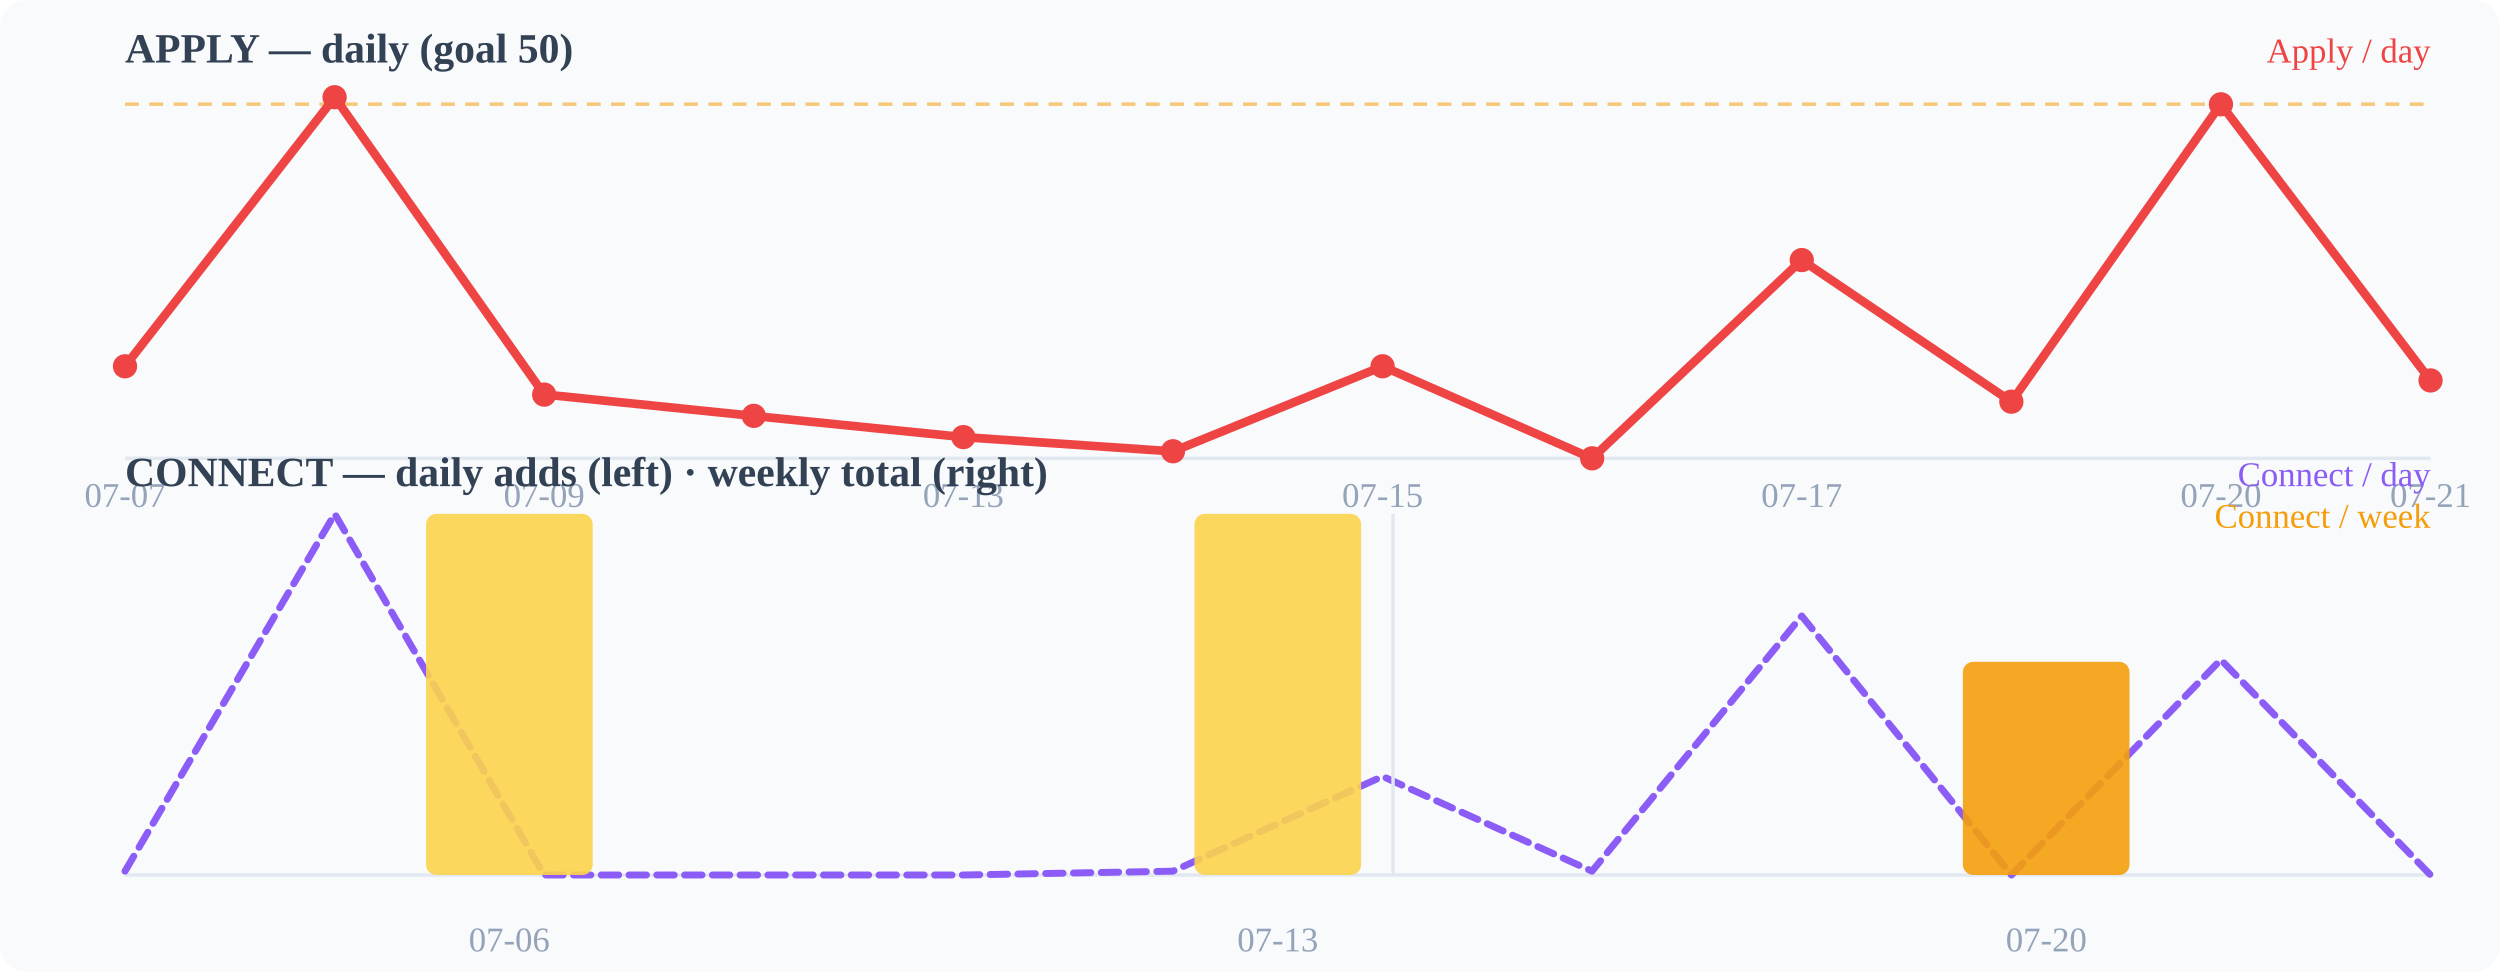
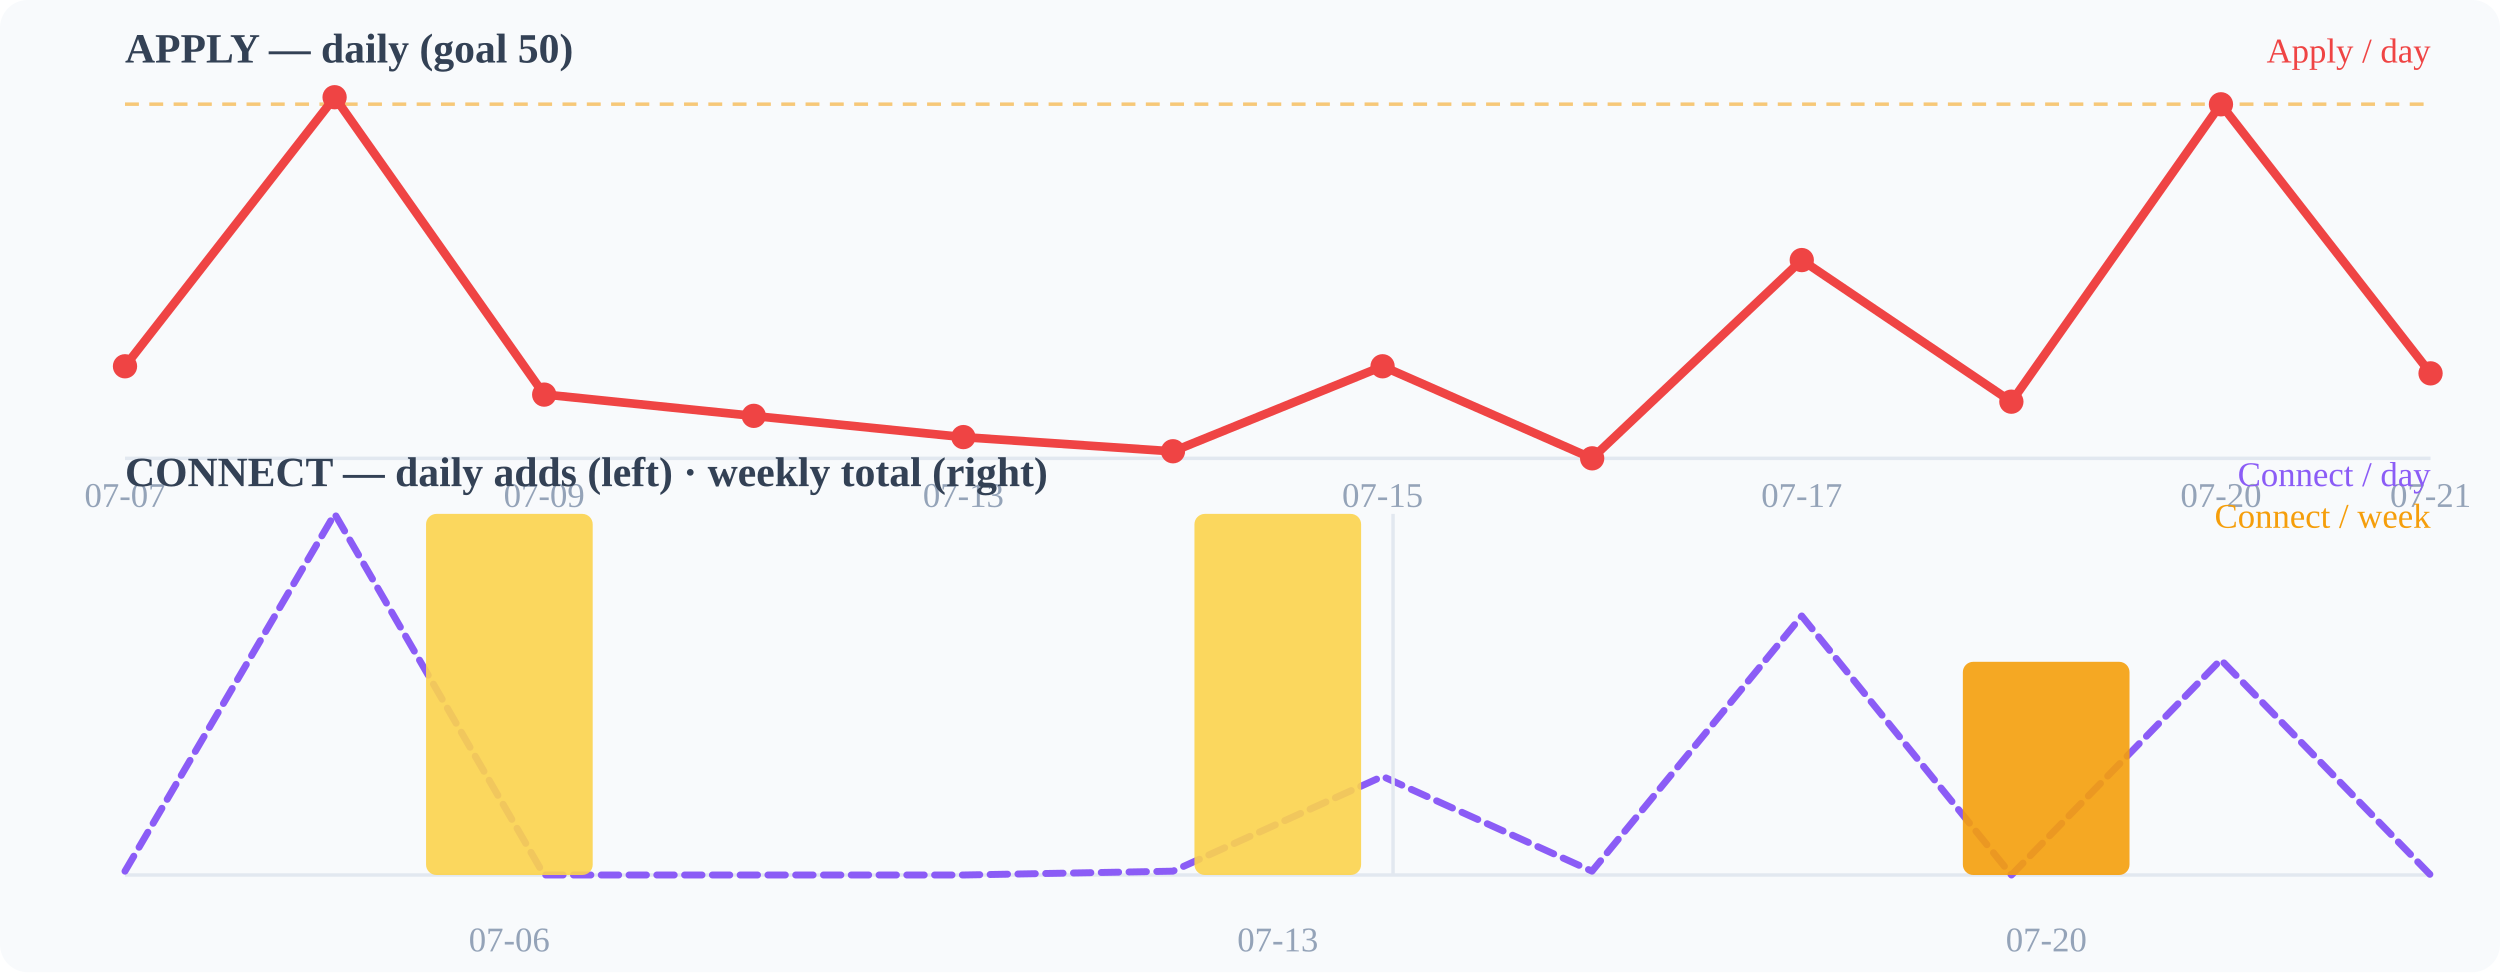
<svg xmlns="http://www.w3.org/2000/svg" width="720" height="280" viewBox="0 0 720 280">
  <rect width="720" height="280" fill="#f8fafc" rx="8" />
  <text x="36" y="18" font-size="12" font-weight="600" fill="#334155">APPLY — daily (goal 50)</text>
  <line x1="36" y1="132" x2="700" y2="132" stroke="#e2e8f0" stroke-width="1" />
  <line x1="36" y1="30.0" x2="700" y2="30.0" stroke="#f59e0b" stroke-width="1" stroke-dasharray="4 3" opacity="0.55" />
-   <polyline points="36.0,105.5 96.4,28.0 156.7,113.6 217.1,119.8 277.5,125.9 337.8,130.0 398.2,105.5 458.5,132.0 518.9,74.9 579.3,115.7 639.6,30.0 700.0,109.6" fill="none" stroke="#ef4444" stroke-width="2.5" stroke-linecap="round" stroke-linejoin="round" />
+   <polyline points="36.0,105.5 96.4,28.0 156.7,113.6 217.1,119.8 277.5,125.9 337.8,130.0 398.2,105.5 458.5,132.0 518.9,74.9 579.3,115.7 639.6,30.0 700.0,107.5" fill="none" stroke="#ef4444" stroke-width="2.5" stroke-linecap="round" stroke-linejoin="round" />
  <circle cx="36" cy="105.49" r="3.5" fill="#ef4444" />
  <circle cx="96.364" cy="28" r="3.5" fill="#ef4444" />
  <circle cx="156.727" cy="113.647" r="3.5" fill="#ef4444" />
  <circle cx="217.091" cy="119.765" r="3.5" fill="#ef4444" />
  <circle cx="277.455" cy="125.882" r="3.5" fill="#ef4444" />
  <circle cx="337.818" cy="129.961" r="3.5" fill="#ef4444" />
  <circle cx="398.182" cy="105.49" r="3.5" fill="#ef4444" />
  <circle cx="458.545" cy="132" r="3.5" fill="#ef4444" />
  <circle cx="518.909" cy="74.902" r="3.5" fill="#ef4444" />
  <circle cx="579.273" cy="115.686" r="3.5" fill="#ef4444" />
  <circle cx="639.636" cy="30.039" r="3.5" fill="#ef4444" />
-   <circle cx="700" cy="109.569" r="3.5" fill="#ef4444" />
+   <circle cx="700" cy="107.529" r="3.5" fill="#ef4444" />
  <text x="36" y="146" font-size="10" fill="#94a3b8" text-anchor="middle">07-07</text>
  <text x="156.727" y="146" font-size="10" fill="#94a3b8" text-anchor="middle">07-09</text>
  <text x="277.455" y="146" font-size="10" fill="#94a3b8" text-anchor="middle">07-13</text>
  <text x="398.182" y="146" font-size="10" fill="#94a3b8" text-anchor="middle">07-15</text>
  <text x="518.909" y="146" font-size="10" fill="#94a3b8" text-anchor="middle">07-17</text>
  <text x="639.636" y="146" font-size="10" fill="#94a3b8" text-anchor="middle">07-20</text>
  <text x="700" y="146" font-size="10" fill="#94a3b8" text-anchor="middle">07-21</text>
  <text x="36" y="140" font-size="12" font-weight="600" fill="#334155">CONNECT — daily adds (left) · weekly total (right)</text>
  <line x1="36" y1="252" x2="700" y2="252" stroke="#e2e8f0" stroke-width="1" />
  <polyline points="36.0,250.9 96.4,148.0 156.7,252.0 217.1,252.0 277.5,252.0 337.8,250.9 398.2,223.6 458.5,250.9 518.9,177.4 579.3,252.0 639.6,190.0 700.0,252.0" fill="none" stroke="#8b5cf6" stroke-width="2" stroke-linecap="round" stroke-linejoin="round" stroke-dasharray="5 3" />
  <rect x="122.7" y="148.0" width="48" height="104.0" rx="3" fill="#fcd34d" opacity="0.9" />
  <rect x="344.0" y="148.0" width="48" height="104.0" rx="3" fill="#fcd34d" opacity="0.9" />
  <rect x="565.3" y="190.6" width="48" height="61.4" rx="3" fill="#f59e0b" opacity="0.9" />
  <line x1="401.2" y1="148" x2="401.2" y2="252" stroke="#e2e8f0" stroke-width="1" />
  <text x="146.667" y="274" font-size="10" fill="#94a3b8" text-anchor="middle">07-06</text>
  <text x="368" y="274" font-size="10" fill="#94a3b8" text-anchor="middle">07-13</text>
  <text x="589.333" y="274" font-size="10" fill="#94a3b8" text-anchor="middle">07-20</text>
  <text x="700" y="18" font-size="10" fill="#ef4444" text-anchor="end">Apply / day</text>
  <text x="700" y="140" font-size="10" fill="#8b5cf6" text-anchor="end">Connect / day</text>
  <text x="700" y="152" font-size="10" fill="#f59e0b" text-anchor="end">Connect / week</text>
</svg>
